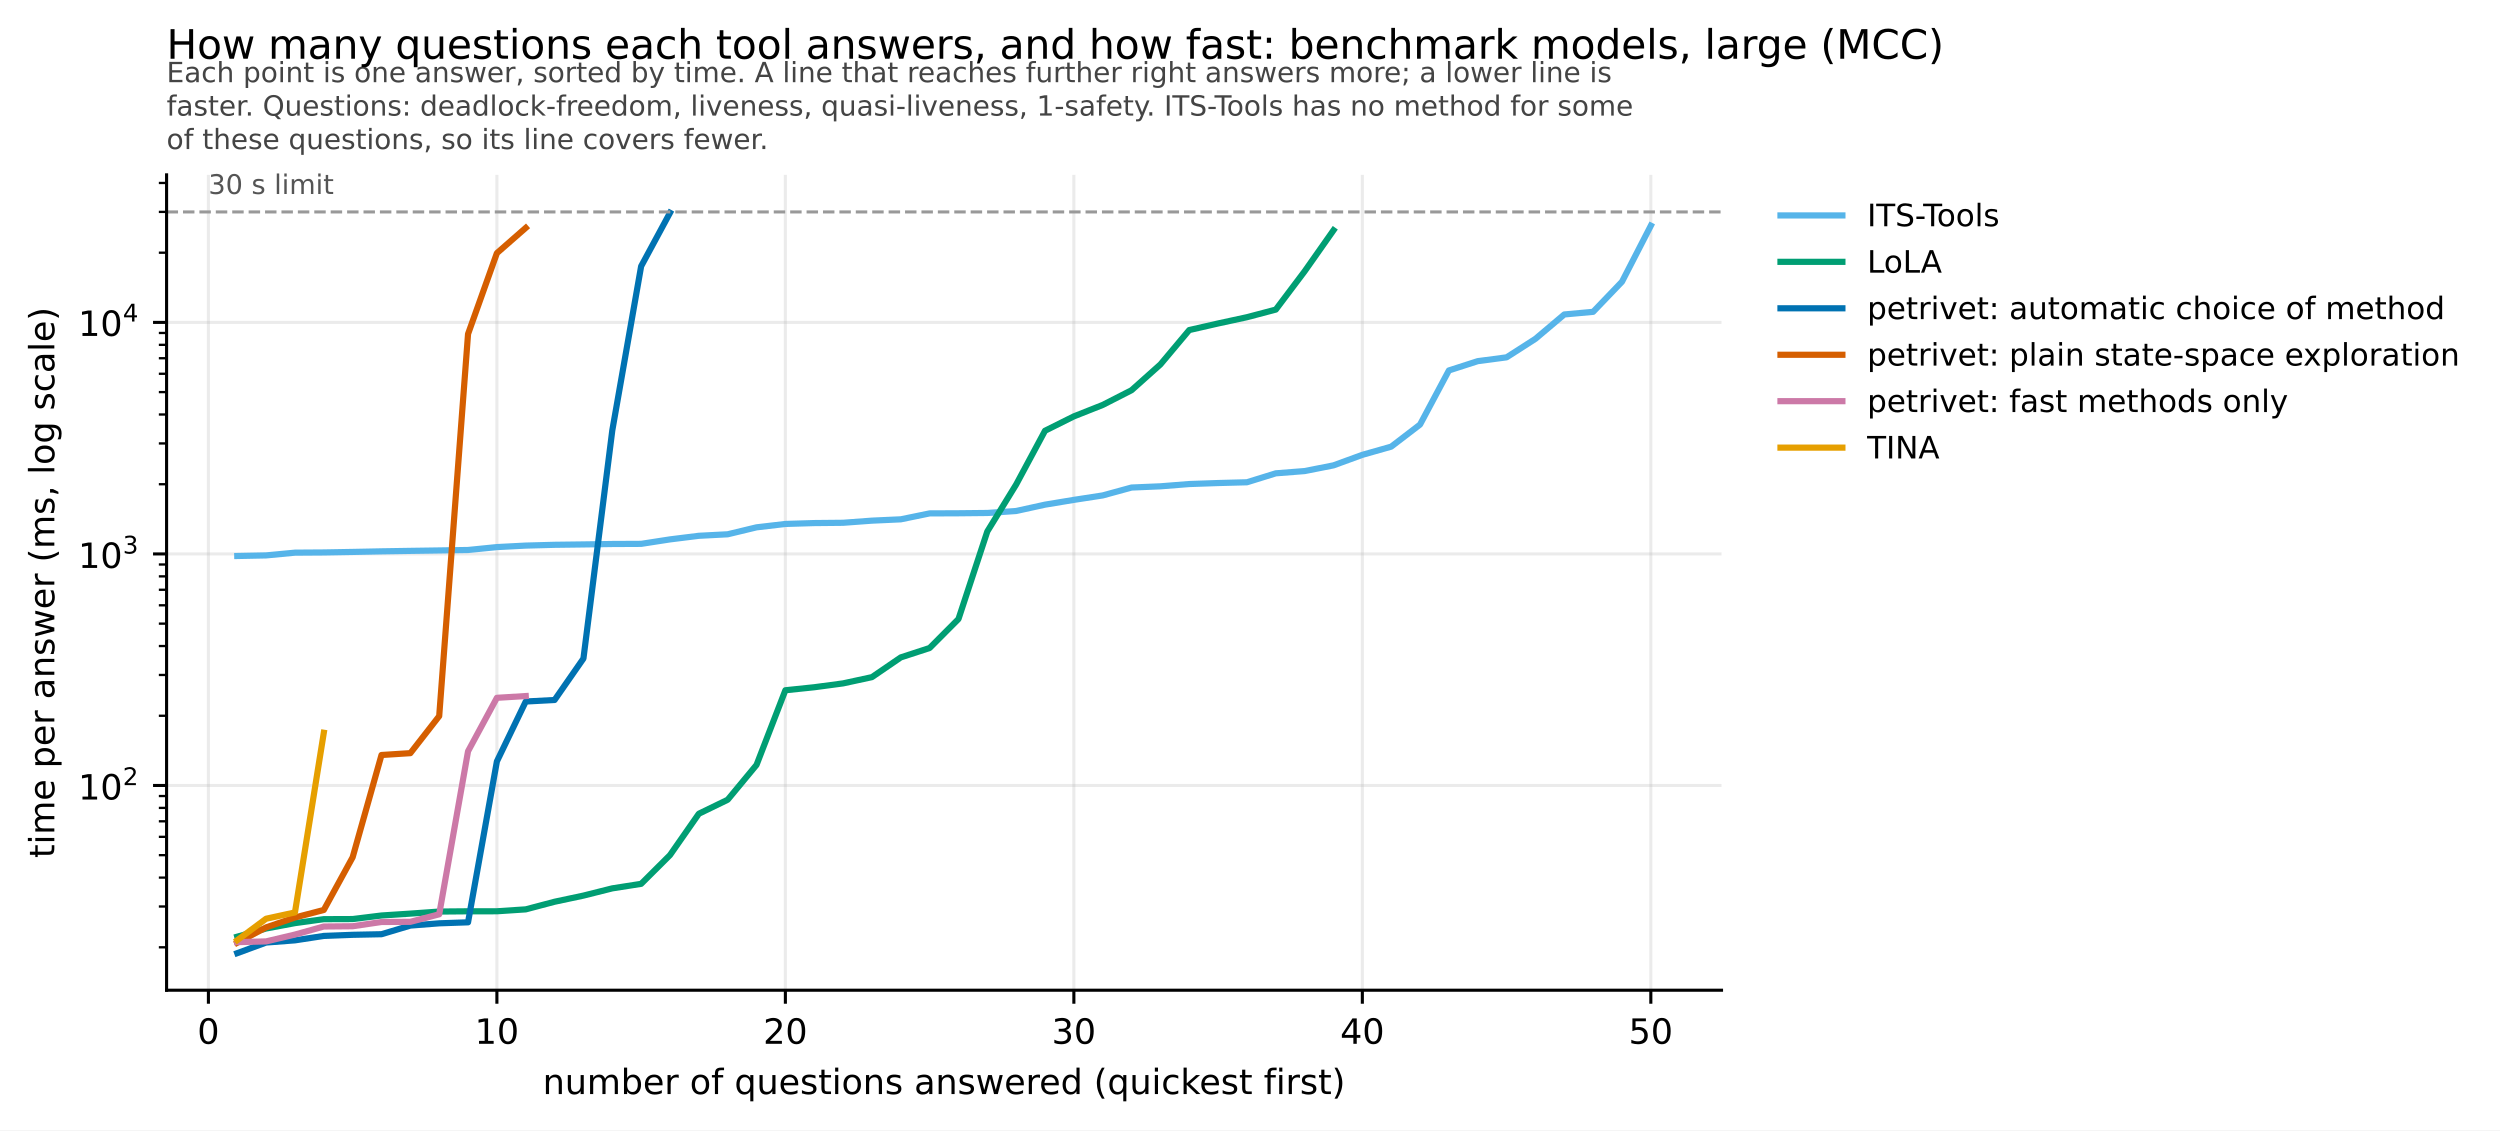
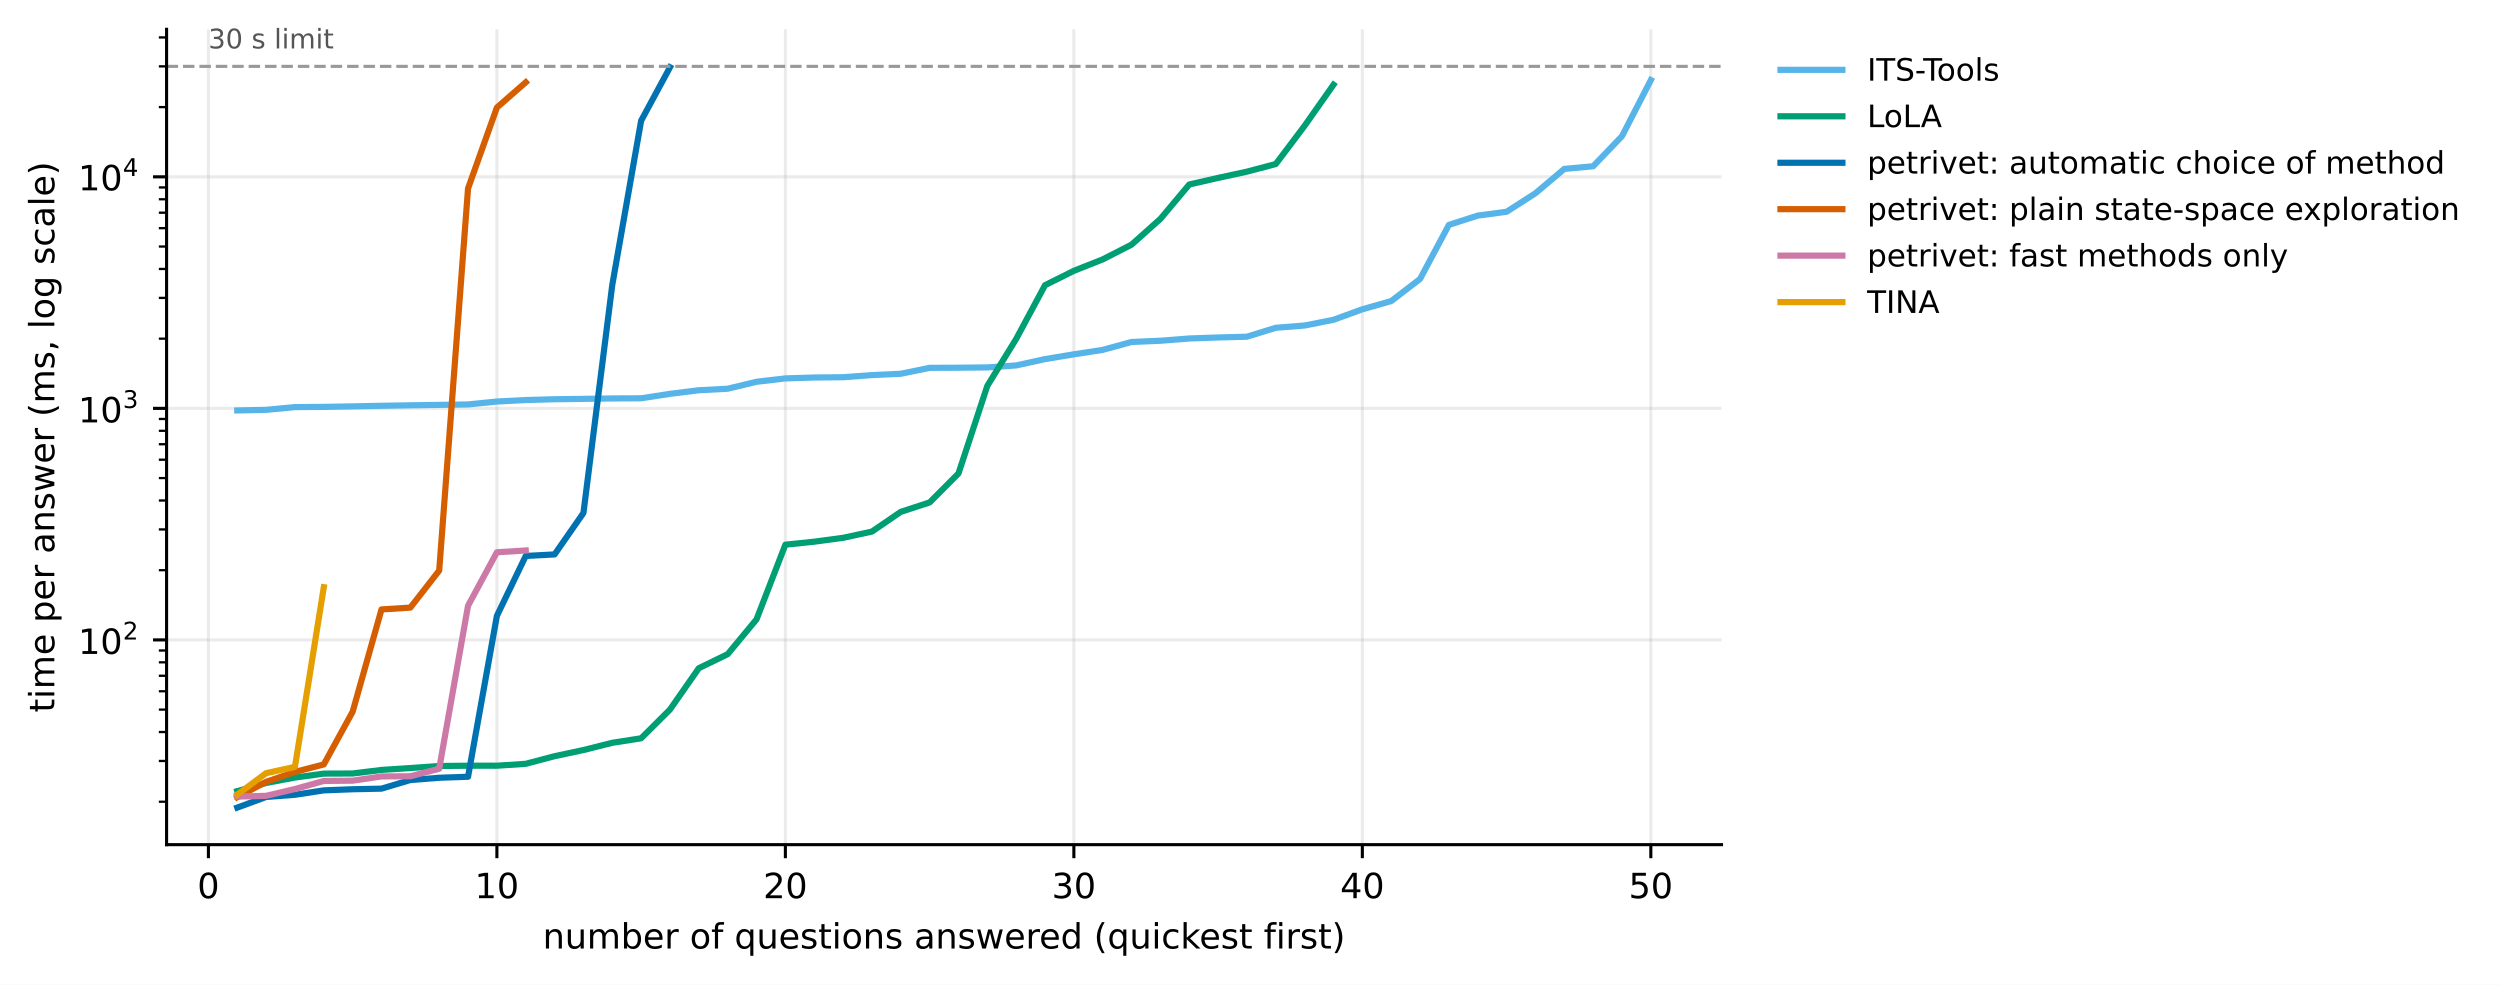
- <svg xmlns="http://www.w3.org/2000/svg" xmlns:xlink="http://www.w3.org/1999/xlink" width="645.947pt" height="292.051pt" viewBox="0 0 645.947 292.051" version="1.1">
+ <svg xmlns="http://www.w3.org/2000/svg" xmlns:xlink="http://www.w3.org/1999/xlink" width="645.947pt" height="254.442pt" viewBox="0 0 645.947 254.442" version="1.1">
  <defs>
    <style type="text/css">*{stroke-linejoin: round; stroke-linecap: butt}</style>
  </defs>
  <g id="figure_1">
    <g id="patch_1">
-       <path d="M 0 292.051  L 645.947 292.051  L 645.947 0  L 0 0  z " style="fill: #ffffff" />
+       <path d="M 0 254.442  L 645.947 254.442  L 645.947 0  L 0 0  z " style="fill: #ffffff" />
    </g>
    <g id="axes_1">
      <g id="patch_2">
-         <path d="M 43.041 255.85  L 444.801 255.85  L 444.801 45.178  L 43.041 45.178  z " style="fill: #ffffff" />
+         <path d="M 43.041 218.241  L 444.801 218.241  L 444.801 7.569  L 43.041 7.569  z " style="fill: #ffffff" />
      </g>
      <g id="matplotlib.axis_1">
        <g id="xtick_1">
          <g id="line2d_1">
-             <path d="M 53.849 255.85  L 53.849 45.178  " clip-path="url(#p87f5ddfbbd)" style="fill: none; stroke: #b0b0b0; stroke-opacity: 0.25; stroke-width: 0.8; stroke-linecap: square" />
+             <path d="M 53.849 218.241  L 53.849 7.569  " clip-path="url(#pd730ee484a)" style="fill: none; stroke: #b0b0b0; stroke-opacity: 0.25; stroke-width: 0.8; stroke-linecap: square" />
          </g>
          <g id="line2d_2">
            <defs>
              <path id="ma35104eba8" d="M 0 0  L 0 3.5  " style="stroke: #000000; stroke-width: 0.8" />
            </defs>
            <g>
-               <use xlink:href="#ma35104eba8" x="53.849" y="255.85" style="stroke: #000000; stroke-width: 0.8" />
+               <use xlink:href="#ma35104eba8" x="53.849" y="218.241" style="stroke: #000000; stroke-width: 0.8" />
            </g>
          </g>
          <g id="text_1">
-             <text style="font-size: 9px; font-family: 'DejaVu Sans', 'Bitstream Vera Sans', 'Computer Modern Sans Serif', 'Lucida Grande', 'Verdana', 'Geneva', 'Lucid', 'Arial', 'Helvetica', 'Avant Garde', sans-serif; text-anchor: middle" x="53.849" y="269.688" transform="rotate(-0 53.84872 269.6882)">0</text>
+             <text style="font-size: 9px; font-family: 'DejaVu Sans', 'Bitstream Vera Sans', 'Computer Modern Sans Serif', 'Lucida Grande', 'Verdana', 'Geneva', 'Lucid', 'Arial', 'Helvetica', 'Avant Garde', sans-serif; text-anchor: middle" x="53.849" y="232.079" transform="rotate(-0 53.84872 232.0789)">0</text>
          </g>
        </g>
        <g id="xtick_2">
          <g id="line2d_3">
-             <path d="M 128.387 255.85  L 128.387 45.178  " clip-path="url(#p87f5ddfbbd)" style="fill: none; stroke: #b0b0b0; stroke-opacity: 0.25; stroke-width: 0.8; stroke-linecap: square" />
+             <path d="M 128.387 218.241  L 128.387 7.569  " clip-path="url(#pd730ee484a)" style="fill: none; stroke: #b0b0b0; stroke-opacity: 0.25; stroke-width: 0.8; stroke-linecap: square" />
          </g>
          <g id="line2d_4">
            <g>
-               <use xlink:href="#ma35104eba8" x="128.387" y="255.85" style="stroke: #000000; stroke-width: 0.8" />
+               <use xlink:href="#ma35104eba8" x="128.387" y="218.241" style="stroke: #000000; stroke-width: 0.8" />
            </g>
          </g>
          <g id="text_2">
-             <text style="font-size: 9px; font-family: 'DejaVu Sans', 'Bitstream Vera Sans', 'Computer Modern Sans Serif', 'Lucida Grande', 'Verdana', 'Geneva', 'Lucid', 'Arial', 'Helvetica', 'Avant Garde', sans-serif; text-anchor: middle" x="128.387" y="269.688" transform="rotate(-0 128.3868 269.6882)">10</text>
+             <text style="font-size: 9px; font-family: 'DejaVu Sans', 'Bitstream Vera Sans', 'Computer Modern Sans Serif', 'Lucida Grande', 'Verdana', 'Geneva', 'Lucid', 'Arial', 'Helvetica', 'Avant Garde', sans-serif; text-anchor: middle" x="128.387" y="232.079" transform="rotate(-0 128.3868 232.0789)">10</text>
          </g>
        </g>
        <g id="xtick_3">
          <g id="line2d_5">
-             <path d="M 202.925 255.85  L 202.925 45.178  " clip-path="url(#p87f5ddfbbd)" style="fill: none; stroke: #b0b0b0; stroke-opacity: 0.25; stroke-width: 0.8; stroke-linecap: square" />
+             <path d="M 202.925 218.241  L 202.925 7.569  " clip-path="url(#pd730ee484a)" style="fill: none; stroke: #b0b0b0; stroke-opacity: 0.25; stroke-width: 0.8; stroke-linecap: square" />
          </g>
          <g id="line2d_6">
            <g>
-               <use xlink:href="#ma35104eba8" x="202.925" y="255.85" style="stroke: #000000; stroke-width: 0.8" />
+               <use xlink:href="#ma35104eba8" x="202.925" y="218.241" style="stroke: #000000; stroke-width: 0.8" />
            </g>
          </g>
          <g id="text_3">
-             <text style="font-size: 9px; font-family: 'DejaVu Sans', 'Bitstream Vera Sans', 'Computer Modern Sans Serif', 'Lucida Grande', 'Verdana', 'Geneva', 'Lucid', 'Arial', 'Helvetica', 'Avant Garde', sans-serif; text-anchor: middle" x="202.925" y="269.688" transform="rotate(-0 202.9248 269.6882)">20</text>
+             <text style="font-size: 9px; font-family: 'DejaVu Sans', 'Bitstream Vera Sans', 'Computer Modern Sans Serif', 'Lucida Grande', 'Verdana', 'Geneva', 'Lucid', 'Arial', 'Helvetica', 'Avant Garde', sans-serif; text-anchor: middle" x="202.925" y="232.079" transform="rotate(-0 202.9248 232.0789)">20</text>
          </g>
        </g>
        <g id="xtick_4">
          <g id="line2d_7">
-             <path d="M 277.463 255.85  L 277.463 45.178  " clip-path="url(#p87f5ddfbbd)" style="fill: none; stroke: #b0b0b0; stroke-opacity: 0.25; stroke-width: 0.8; stroke-linecap: square" />
+             <path d="M 277.463 218.241  L 277.463 7.569  " clip-path="url(#pd730ee484a)" style="fill: none; stroke: #b0b0b0; stroke-opacity: 0.25; stroke-width: 0.8; stroke-linecap: square" />
          </g>
          <g id="line2d_8">
            <g>
-               <use xlink:href="#ma35104eba8" x="277.463" y="255.85" style="stroke: #000000; stroke-width: 0.8" />
+               <use xlink:href="#ma35104eba8" x="277.463" y="218.241" style="stroke: #000000; stroke-width: 0.8" />
            </g>
          </g>
          <g id="text_4">
-             <text style="font-size: 9px; font-family: 'DejaVu Sans', 'Bitstream Vera Sans', 'Computer Modern Sans Serif', 'Lucida Grande', 'Verdana', 'Geneva', 'Lucid', 'Arial', 'Helvetica', 'Avant Garde', sans-serif; text-anchor: middle" x="277.463" y="269.688" transform="rotate(-0 277.4628 269.6882)">30</text>
+             <text style="font-size: 9px; font-family: 'DejaVu Sans', 'Bitstream Vera Sans', 'Computer Modern Sans Serif', 'Lucida Grande', 'Verdana', 'Geneva', 'Lucid', 'Arial', 'Helvetica', 'Avant Garde', sans-serif; text-anchor: middle" x="277.463" y="232.079" transform="rotate(-0 277.4628 232.0789)">30</text>
          </g>
        </g>
        <g id="xtick_5">
          <g id="line2d_9">
-             <path d="M 352.001 255.85  L 352.001 45.178  " clip-path="url(#p87f5ddfbbd)" style="fill: none; stroke: #b0b0b0; stroke-opacity: 0.25; stroke-width: 0.8; stroke-linecap: square" />
+             <path d="M 352.001 218.241  L 352.001 7.569  " clip-path="url(#pd730ee484a)" style="fill: none; stroke: #b0b0b0; stroke-opacity: 0.25; stroke-width: 0.8; stroke-linecap: square" />
          </g>
          <g id="line2d_10">
            <g>
-               <use xlink:href="#ma35104eba8" x="352.001" y="255.85" style="stroke: #000000; stroke-width: 0.8" />
+               <use xlink:href="#ma35104eba8" x="352.001" y="218.241" style="stroke: #000000; stroke-width: 0.8" />
            </g>
          </g>
          <g id="text_5">
-             <text style="font-size: 9px; font-family: 'DejaVu Sans', 'Bitstream Vera Sans', 'Computer Modern Sans Serif', 'Lucida Grande', 'Verdana', 'Geneva', 'Lucid', 'Arial', 'Helvetica', 'Avant Garde', sans-serif; text-anchor: middle" x="352.001" y="269.688" transform="rotate(-0 352.0009 269.6882)">40</text>
+             <text style="font-size: 9px; font-family: 'DejaVu Sans', 'Bitstream Vera Sans', 'Computer Modern Sans Serif', 'Lucida Grande', 'Verdana', 'Geneva', 'Lucid', 'Arial', 'Helvetica', 'Avant Garde', sans-serif; text-anchor: middle" x="352.001" y="232.079" transform="rotate(-0 352.0009 232.0789)">40</text>
          </g>
        </g>
        <g id="xtick_6">
          <g id="line2d_11">
-             <path d="M 426.539 255.85  L 426.539 45.178  " clip-path="url(#p87f5ddfbbd)" style="fill: none; stroke: #b0b0b0; stroke-opacity: 0.25; stroke-width: 0.8; stroke-linecap: square" />
+             <path d="M 426.539 218.241  L 426.539 7.569  " clip-path="url(#pd730ee484a)" style="fill: none; stroke: #b0b0b0; stroke-opacity: 0.25; stroke-width: 0.8; stroke-linecap: square" />
          </g>
          <g id="line2d_12">
            <g>
-               <use xlink:href="#ma35104eba8" x="426.539" y="255.85" style="stroke: #000000; stroke-width: 0.8" />
+               <use xlink:href="#ma35104eba8" x="426.539" y="218.241" style="stroke: #000000; stroke-width: 0.8" />
            </g>
          </g>
          <g id="text_6">
-             <text style="font-size: 9px; font-family: 'DejaVu Sans', 'Bitstream Vera Sans', 'Computer Modern Sans Serif', 'Lucida Grande', 'Verdana', 'Geneva', 'Lucid', 'Arial', 'Helvetica', 'Avant Garde', sans-serif; text-anchor: middle" x="426.539" y="269.688" transform="rotate(-0 426.5389 269.6882)">50</text>
+             <text style="font-size: 9px; font-family: 'DejaVu Sans', 'Bitstream Vera Sans', 'Computer Modern Sans Serif', 'Lucida Grande', 'Verdana', 'Geneva', 'Lucid', 'Arial', 'Helvetica', 'Avant Garde', sans-serif; text-anchor: middle" x="426.539" y="232.079" transform="rotate(-0 426.5389 232.0789)">50</text>
          </g>
        </g>
        <g id="text_7">
-           <text style="font-size: 9px; font-family: 'DejaVu Sans', 'Bitstream Vera Sans', 'Computer Modern Sans Serif', 'Lucida Grande', 'Verdana', 'Geneva', 'Lucid', 'Arial', 'Helvetica', 'Avant Garde', sans-serif; text-anchor: middle" x="243.921" y="282.689" transform="rotate(-0 243.9207 282.689)">number of questions answered (quickest first)</text>
+           <text style="font-size: 9px; font-family: 'DejaVu Sans', 'Bitstream Vera Sans', 'Computer Modern Sans Serif', 'Lucida Grande', 'Verdana', 'Geneva', 'Lucid', 'Arial', 'Helvetica', 'Avant Garde', sans-serif; text-anchor: middle" x="243.921" y="245.08" transform="rotate(-0 243.9207 245.0796)">number of questions answered (quickest first)</text>
        </g>
      </g>
      <g id="matplotlib.axis_2">
        <g id="ytick_1">
          <g id="line2d_13">
-             <path d="M 43.041 202.946  L 444.801 202.946  " clip-path="url(#p87f5ddfbbd)" style="fill: none; stroke: #b0b0b0; stroke-opacity: 0.25; stroke-width: 0.8; stroke-linecap: square" />
+             <path d="M 43.041 165.336  L 444.801 165.336  " clip-path="url(#pd730ee484a)" style="fill: none; stroke: #b0b0b0; stroke-opacity: 0.25; stroke-width: 0.8; stroke-linecap: square" />
          </g>
          <g id="line2d_14">
            <defs>
              <path id="m93a46b6993" d="M 0 0  L -3.5 0  " style="stroke: #000000; stroke-width: 0.8" />
            </defs>
            <g>
-               <use xlink:href="#m93a46b6993" x="43.041" y="202.946" style="stroke: #000000; stroke-width: 0.8" />
+               <use xlink:href="#m93a46b6993" x="43.041" y="165.336" style="stroke: #000000; stroke-width: 0.8" />
            </g>
          </g>
          <g id="text_8">
-             <g transform="translate(20.2007 207.1756)">
+             <g transform="translate(20.2007 169.5662)">
              <text>
                <tspan x="0" y="-0.602" style="font-size: 9px; font-family: 'DejaVu Sans'">1</tspan>
                <tspan x="5.726" y="-0.602" style="font-size: 9px; font-family: 'DejaVu Sans'">0</tspan>
                <tspan x="11.538" y="-4.319" style="font-size: 6.3px; font-family: 'DejaVu Sans'">2</tspan>
              </text>
            </g>
          </g>
        </g>
        <g id="ytick_2">
          <g id="line2d_15">
-             <path d="M 43.041 143.122  L 444.801 143.122  " clip-path="url(#p87f5ddfbbd)" style="fill: none; stroke: #b0b0b0; stroke-opacity: 0.25; stroke-width: 0.8; stroke-linecap: square" />
+             <path d="M 43.041 105.512  L 444.801 105.512  " clip-path="url(#pd730ee484a)" style="fill: none; stroke: #b0b0b0; stroke-opacity: 0.25; stroke-width: 0.8; stroke-linecap: square" />
          </g>
          <g id="line2d_16">
            <g>
-               <use xlink:href="#m93a46b6993" x="43.041" y="143.122" style="stroke: #000000; stroke-width: 0.8" />
+               <use xlink:href="#m93a46b6993" x="43.041" y="105.512" style="stroke: #000000; stroke-width: 0.8" />
            </g>
          </g>
          <g id="text_9">
-             <g transform="translate(20.2007 147.3516)">
+             <g transform="translate(20.2007 109.7422)">
              <text>
                <tspan x="0" y="-0.602" style="font-size: 9px; font-family: 'DejaVu Sans'">1</tspan>
                <tspan x="5.726" y="-0.602" style="font-size: 9px; font-family: 'DejaVu Sans'">0</tspan>
                <tspan x="11.538" y="-4.319" style="font-size: 6.3px; font-family: 'DejaVu Sans'">3</tspan>
              </text>
            </g>
          </g>
        </g>
        <g id="ytick_3">
          <g id="line2d_17">
-             <path d="M 43.041 83.298  L 444.801 83.298  " clip-path="url(#p87f5ddfbbd)" style="fill: none; stroke: #b0b0b0; stroke-opacity: 0.25; stroke-width: 0.8; stroke-linecap: square" />
+             <path d="M 43.041 45.688  L 444.801 45.688  " clip-path="url(#pd730ee484a)" style="fill: none; stroke: #b0b0b0; stroke-opacity: 0.25; stroke-width: 0.8; stroke-linecap: square" />
          </g>
          <g id="line2d_18">
            <g>
-               <use xlink:href="#m93a46b6993" x="43.041" y="83.298" style="stroke: #000000; stroke-width: 0.8" />
+               <use xlink:href="#m93a46b6993" x="43.041" y="45.688" style="stroke: #000000; stroke-width: 0.8" />
            </g>
          </g>
          <g id="text_10">
-             <g transform="translate(20.2007 87.48265)">
+             <g transform="translate(20.2007 49.87326)">
              <text>
                <tspan x="0" y="-0.689" style="font-size: 9px; font-family: 'DejaVu Sans'">1</tspan>
                <tspan x="5.726" y="-0.689" style="font-size: 9px; font-family: 'DejaVu Sans'">0</tspan>
                <tspan x="11.538" y="-4.406" style="font-size: 6.3px; font-family: 'DejaVu Sans'">4</tspan>
              </text>
            </g>
          </g>
        </g>
        <g id="ytick_4">
          <g id="line2d_19">
            <defs>
              <path id="m6f67aa445a" d="M 0 0  L -2 0  " style="stroke: #000000; stroke-width: 0.6" />
            </defs>
            <g>
-               <use xlink:href="#m6f67aa445a" x="43.041" y="244.761" style="stroke: #000000; stroke-width: 0.6" />
+               <use xlink:href="#m6f67aa445a" x="43.041" y="207.151" style="stroke: #000000; stroke-width: 0.6" />
            </g>
          </g>
        </g>
        <g id="ytick_5">
          <g id="line2d_20">
            <g>
-               <use xlink:href="#m6f67aa445a" x="43.041" y="234.226" style="stroke: #000000; stroke-width: 0.6" />
+               <use xlink:href="#m6f67aa445a" x="43.041" y="196.617" style="stroke: #000000; stroke-width: 0.6" />
            </g>
          </g>
        </g>
        <g id="ytick_6">
          <g id="line2d_21">
            <g>
-               <use xlink:href="#m6f67aa445a" x="43.041" y="226.752" style="stroke: #000000; stroke-width: 0.6" />
+               <use xlink:href="#m6f67aa445a" x="43.041" y="189.143" style="stroke: #000000; stroke-width: 0.6" />
            </g>
          </g>
        </g>
        <g id="ytick_7">
          <g id="line2d_22">
            <g>
-               <use xlink:href="#m6f67aa445a" x="43.041" y="220.954" style="stroke: #000000; stroke-width: 0.6" />
+               <use xlink:href="#m6f67aa445a" x="43.041" y="183.345" style="stroke: #000000; stroke-width: 0.6" />
            </g>
          </g>
        </g>
        <g id="ytick_8">
          <g id="line2d_23">
            <g>
-               <use xlink:href="#m6f67aa445a" x="43.041" y="216.217" style="stroke: #000000; stroke-width: 0.6" />
+               <use xlink:href="#m6f67aa445a" x="43.041" y="178.608" style="stroke: #000000; stroke-width: 0.6" />
            </g>
          </g>
        </g>
        <g id="ytick_9">
          <g id="line2d_24">
            <g>
-               <use xlink:href="#m6f67aa445a" x="43.041" y="212.212" style="stroke: #000000; stroke-width: 0.6" />
+               <use xlink:href="#m6f67aa445a" x="43.041" y="174.603" style="stroke: #000000; stroke-width: 0.6" />
            </g>
          </g>
        </g>
        <g id="ytick_10">
          <g id="line2d_25">
            <g>
-               <use xlink:href="#m6f67aa445a" x="43.041" y="208.743" style="stroke: #000000; stroke-width: 0.6" />
+               <use xlink:href="#m6f67aa445a" x="43.041" y="171.134" style="stroke: #000000; stroke-width: 0.6" />
            </g>
          </g>
        </g>
        <g id="ytick_11">
          <g id="line2d_26">
            <g>
-               <use xlink:href="#m6f67aa445a" x="43.041" y="205.683" style="stroke: #000000; stroke-width: 0.6" />
+               <use xlink:href="#m6f67aa445a" x="43.041" y="168.074" style="stroke: #000000; stroke-width: 0.6" />
            </g>
          </g>
        </g>
        <g id="ytick_12">
          <g id="line2d_27">
            <g>
-               <use xlink:href="#m6f67aa445a" x="43.041" y="184.937" style="stroke: #000000; stroke-width: 0.6" />
+               <use xlink:href="#m6f67aa445a" x="43.041" y="147.327" style="stroke: #000000; stroke-width: 0.6" />
            </g>
          </g>
        </g>
        <g id="ytick_13">
          <g id="line2d_28">
            <g>
-               <use xlink:href="#m6f67aa445a" x="43.041" y="174.402" style="stroke: #000000; stroke-width: 0.6" />
+               <use xlink:href="#m6f67aa445a" x="43.041" y="136.793" style="stroke: #000000; stroke-width: 0.6" />
            </g>
          </g>
        </g>
        <g id="ytick_14">
          <g id="line2d_29">
            <g>
-               <use xlink:href="#m6f67aa445a" x="43.041" y="166.928" style="stroke: #000000; stroke-width: 0.6" />
+               <use xlink:href="#m6f67aa445a" x="43.041" y="129.319" style="stroke: #000000; stroke-width: 0.6" />
            </g>
          </g>
        </g>
        <g id="ytick_15">
          <g id="line2d_30">
            <g>
-               <use xlink:href="#m6f67aa445a" x="43.041" y="161.13" style="stroke: #000000; stroke-width: 0.6" />
+               <use xlink:href="#m6f67aa445a" x="43.041" y="123.521" style="stroke: #000000; stroke-width: 0.6" />
            </g>
          </g>
        </g>
        <g id="ytick_16">
          <g id="line2d_31">
            <g>
-               <use xlink:href="#m6f67aa445a" x="43.041" y="156.394" style="stroke: #000000; stroke-width: 0.6" />
+               <use xlink:href="#m6f67aa445a" x="43.041" y="118.784" style="stroke: #000000; stroke-width: 0.6" />
            </g>
          </g>
        </g>
        <g id="ytick_17">
          <g id="line2d_32">
            <g>
-               <use xlink:href="#m6f67aa445a" x="43.041" y="152.388" style="stroke: #000000; stroke-width: 0.6" />
+               <use xlink:href="#m6f67aa445a" x="43.041" y="114.779" style="stroke: #000000; stroke-width: 0.6" />
            </g>
          </g>
        </g>
        <g id="ytick_18">
          <g id="line2d_33">
            <g>
-               <use xlink:href="#m6f67aa445a" x="43.041" y="148.919" style="stroke: #000000; stroke-width: 0.6" />
+               <use xlink:href="#m6f67aa445a" x="43.041" y="111.31" style="stroke: #000000; stroke-width: 0.6" />
            </g>
          </g>
        </g>
        <g id="ytick_19">
          <g id="line2d_34">
            <g>
-               <use xlink:href="#m6f67aa445a" x="43.041" y="145.859" style="stroke: #000000; stroke-width: 0.6" />
+               <use xlink:href="#m6f67aa445a" x="43.041" y="108.25" style="stroke: #000000; stroke-width: 0.6" />
            </g>
          </g>
        </g>
        <g id="ytick_20">
          <g id="line2d_35">
            <g>
-               <use xlink:href="#m6f67aa445a" x="43.041" y="125.113" style="stroke: #000000; stroke-width: 0.6" />
+               <use xlink:href="#m6f67aa445a" x="43.041" y="87.503" style="stroke: #000000; stroke-width: 0.6" />
            </g>
          </g>
        </g>
        <g id="ytick_21">
          <g id="line2d_36">
            <g>
-               <use xlink:href="#m6f67aa445a" x="43.041" y="114.578" style="stroke: #000000; stroke-width: 0.6" />
+               <use xlink:href="#m6f67aa445a" x="43.041" y="76.969" style="stroke: #000000; stroke-width: 0.6" />
            </g>
          </g>
        </g>
        <g id="ytick_22">
          <g id="line2d_37">
            <g>
-               <use xlink:href="#m6f67aa445a" x="43.041" y="107.104" style="stroke: #000000; stroke-width: 0.6" />
+               <use xlink:href="#m6f67aa445a" x="43.041" y="69.495" style="stroke: #000000; stroke-width: 0.6" />
            </g>
          </g>
        </g>
        <g id="ytick_23">
          <g id="line2d_38">
            <g>
-               <use xlink:href="#m6f67aa445a" x="43.041" y="101.306" style="stroke: #000000; stroke-width: 0.6" />
+               <use xlink:href="#m6f67aa445a" x="43.041" y="63.697" style="stroke: #000000; stroke-width: 0.6" />
            </g>
          </g>
        </g>
        <g id="ytick_24">
          <g id="line2d_39">
            <g>
-               <use xlink:href="#m6f67aa445a" x="43.041" y="96.57" style="stroke: #000000; stroke-width: 0.6" />
+               <use xlink:href="#m6f67aa445a" x="43.041" y="58.96" style="stroke: #000000; stroke-width: 0.6" />
            </g>
          </g>
        </g>
        <g id="ytick_25">
          <g id="line2d_40">
            <g>
-               <use xlink:href="#m6f67aa445a" x="43.041" y="92.565" style="stroke: #000000; stroke-width: 0.6" />
+               <use xlink:href="#m6f67aa445a" x="43.041" y="54.955" style="stroke: #000000; stroke-width: 0.6" />
            </g>
          </g>
        </g>
        <g id="ytick_26">
          <g id="line2d_41">
            <g>
-               <use xlink:href="#m6f67aa445a" x="43.041" y="89.095" style="stroke: #000000; stroke-width: 0.6" />
+               <use xlink:href="#m6f67aa445a" x="43.041" y="51.486" style="stroke: #000000; stroke-width: 0.6" />
            </g>
          </g>
        </g>
        <g id="ytick_27">
          <g id="line2d_42">
            <g>
-               <use xlink:href="#m6f67aa445a" x="43.041" y="86.035" style="stroke: #000000; stroke-width: 0.6" />
+               <use xlink:href="#m6f67aa445a" x="43.041" y="48.426" style="stroke: #000000; stroke-width: 0.6" />
            </g>
          </g>
        </g>
        <g id="ytick_28">
          <g id="line2d_43">
            <g>
-               <use xlink:href="#m6f67aa445a" x="43.041" y="65.289" style="stroke: #000000; stroke-width: 0.6" />
+               <use xlink:href="#m6f67aa445a" x="43.041" y="27.679" style="stroke: #000000; stroke-width: 0.6" />
            </g>
          </g>
        </g>
        <g id="ytick_29">
          <g id="line2d_44">
            <g>
-               <use xlink:href="#m6f67aa445a" x="43.041" y="54.754" style="stroke: #000000; stroke-width: 0.6" />
+               <use xlink:href="#m6f67aa445a" x="43.041" y="17.145" style="stroke: #000000; stroke-width: 0.6" />
            </g>
          </g>
        </g>
        <g id="ytick_30">
          <g id="line2d_45">
            <g>
-               <use xlink:href="#m6f67aa445a" x="43.041" y="47.28" style="stroke: #000000; stroke-width: 0.6" />
+               <use xlink:href="#m6f67aa445a" x="43.041" y="9.671" style="stroke: #000000; stroke-width: 0.6" />
            </g>
          </g>
        </g>
        <g id="text_11">
-           <text style="font-size: 9px; font-family: 'DejaVu Sans', 'Bitstream Vera Sans', 'Computer Modern Sans Serif', 'Lucida Grande', 'Verdana', 'Geneva', 'Lucid', 'Arial', 'Helvetica', 'Avant Garde', sans-serif; text-anchor: middle" x="14.039" y="150.514" transform="rotate(-90 14.03859 150.5144)">time per answer (ms, log scale)</text>
+           <text style="font-size: 9px; font-family: 'DejaVu Sans', 'Bitstream Vera Sans', 'Computer Modern Sans Serif', 'Lucida Grande', 'Verdana', 'Geneva', 'Lucid', 'Arial', 'Helvetica', 'Avant Garde', sans-serif; text-anchor: middle" x="14.039" y="112.905" transform="rotate(-90 14.03859 112.905)">time per answer (ms, log scale)</text>
        </g>
      </g>
      <g id="line2d_46">
-         <path d="M 61.303 143.659  L 68.756 143.505  L 76.21 142.795  L 83.664 142.743  L 91.118 142.608  L 98.572 142.456  L 106.025 142.334  L 113.479 142.223  L 120.933 142.106  L 128.387 141.355  L 135.841 140.969  L 143.294 140.766  L 150.748 140.669  L 158.202 140.557  L 165.656 140.521  L 173.11 139.367  L 180.563 138.439  L 188.017 138.048  L 195.471 136.252  L 202.925 135.378  L 210.379 135.15  L 217.832 135.076  L 225.286 134.525  L 232.74 134.182  L 240.194 132.651  L 247.648 132.619  L 255.101 132.54  L 262.555 132.03  L 270.009 130.393  L 277.463 129.157  L 284.917 128.009  L 292.37 125.969  L 299.824 125.654  L 307.278 125.064  L 314.732 124.806  L 322.186 124.608  L 329.639 122.296  L 337.093 121.713  L 344.547 120.239  L 352.001 117.52  L 359.455 115.404  L 366.908 109.696  L 374.362 95.716  L 381.816 93.314  L 389.27 92.327  L 396.724 87.544  L 404.177 81.25  L 411.631 80.57  L 419.085 72.795  L 426.539 58.314  " clip-path="url(#p87f5ddfbbd)" style="fill: none; stroke: #56b4e9; stroke-width: 1.6; stroke-linecap: square" />
+         <path d="M 61.303 106.049  L 68.756 105.896  L 76.21 105.186  L 83.664 105.133  L 91.118 104.998  L 98.572 104.847  L 106.025 104.725  L 113.479 104.614  L 120.933 104.497  L 128.387 103.746  L 135.841 103.36  L 143.294 103.157  L 150.748 103.06  L 158.202 102.948  L 165.656 102.911  L 173.11 101.758  L 180.563 100.83  L 188.017 100.438  L 195.471 98.643  L 202.925 97.769  L 210.379 97.54  L 217.832 97.467  L 225.286 96.915  L 232.74 96.573  L 240.194 95.042  L 247.648 95.01  L 255.101 94.931  L 262.555 94.42  L 270.009 92.784  L 277.463 91.547  L 284.917 90.4  L 292.37 88.36  L 299.824 88.044  L 307.278 87.454  L 314.732 87.197  L 322.186 86.999  L 329.639 84.687  L 337.093 84.104  L 344.547 82.629  L 352.001 79.91  L 359.455 77.794  L 366.908 72.086  L 374.362 58.106  L 381.816 55.704  L 389.27 54.718  L 396.724 49.934  L 404.177 43.641  L 411.631 42.96  L 419.085 35.185  L 426.539 20.704  " clip-path="url(#pd730ee484a)" style="fill: none; stroke: #56b4e9; stroke-width: 1.6; stroke-linecap: square" />
      </g>
      <g id="line2d_47">
-         <path d="M 61.303 242.017  L 68.756 239.903  L 76.21 238.514  L 83.664 237.494  L 91.118 237.464  L 98.572 236.544  L 106.025 236.059  L 113.479 235.526  L 120.933 235.459  L 128.387 235.452  L 135.841 234.96  L 143.294 232.991  L 150.748 231.403  L 158.202 229.533  L 165.656 228.365  L 173.11 220.938  L 180.563 210.254  L 188.017 206.633  L 195.471 197.635  L 202.925 178.347  L 210.379 177.569  L 217.832 176.573  L 225.286 174.959  L 232.74 169.86  L 240.194 167.429  L 247.648 159.943  L 255.101 137.314  L 262.555 125.183  L 270.009 111.297  L 277.463 107.582  L 284.917 104.628  L 292.37 100.822  L 299.824 94.164  L 307.278 85.279  L 314.732 83.575  L 322.186 81.958  L 329.639 79.989  L 337.093 70.094  L 344.547 59.499  " clip-path="url(#p87f5ddfbbd)" style="fill: none; stroke: #009e73; stroke-width: 1.6; stroke-linecap: square" />
+         <path d="M 61.303 204.407  L 68.756 202.294  L 76.21 200.904  L 83.664 199.885  L 91.118 199.854  L 98.572 198.934  L 106.025 198.449  L 113.479 197.917  L 120.933 197.849  L 128.387 197.842  L 135.841 197.351  L 143.294 195.381  L 150.748 193.794  L 158.202 191.923  L 165.656 190.756  L 173.11 183.329  L 180.563 172.644  L 188.017 169.024  L 195.471 160.026  L 202.925 140.737  L 210.379 139.96  L 217.832 138.963  L 225.286 137.349  L 232.74 132.251  L 240.194 129.819  L 247.648 122.334  L 255.101 99.705  L 262.555 87.574  L 270.009 73.688  L 277.463 69.973  L 284.917 67.018  L 292.37 63.212  L 299.824 56.555  L 307.278 47.67  L 314.732 45.966  L 322.186 44.348  L 329.639 42.38  L 337.093 32.484  L 344.547 21.889  " clip-path="url(#pd730ee484a)" style="fill: none; stroke: #009e73; stroke-width: 1.6; stroke-linecap: square" />
      </g>
      <g id="line2d_48">
-         <path d="M 61.303 246.274  L 68.756 243.531  L 76.21 242.964  L 83.664 241.823  L 91.118 241.536  L 98.572 241.379  L 106.025 239.15  L 113.479 238.566  L 120.933 238.306  L 128.387 196.731  L 135.841 181.257  L 143.294 180.86  L 150.748 170.147  L 158.202 111.215  L 165.656 68.796  L 173.11 54.99  " clip-path="url(#p87f5ddfbbd)" style="fill: none; stroke: #0072b2; stroke-width: 1.6; stroke-linecap: square" />
+         <path d="M 61.303 208.665  L 68.756 205.922  L 76.21 205.355  L 83.664 204.213  L 91.118 203.926  L 98.572 203.769  L 106.025 201.541  L 113.479 200.957  L 120.933 200.697  L 128.387 159.121  L 135.841 143.648  L 143.294 143.251  L 150.748 132.538  L 158.202 73.605  L 165.656 31.186  L 173.11 17.381  " clip-path="url(#pd730ee484a)" style="fill: none; stroke: #0072b2; stroke-width: 1.6; stroke-linecap: square" />
      </g>
      <g id="line2d_49">
-         <path d="M 61.303 243.591  L 68.756 239.616  L 76.21 237.061  L 83.664 235.116  L 91.118 221.497  L 98.572 195.076  L 106.025 194.599  L 113.479 185.03  L 120.933 86.293  L 128.387 65.4  L 135.841 58.876  " clip-path="url(#p87f5ddfbbd)" style="fill: none; stroke: #d55e00; stroke-width: 1.6; stroke-linecap: square" />
+         <path d="M 61.303 205.982  L 68.756 202.007  L 76.21 199.451  L 83.664 197.507  L 91.118 183.888  L 98.572 157.466  L 106.025 156.99  L 113.479 147.42  L 120.933 48.683  L 128.387 27.791  L 135.841 21.266  " clip-path="url(#pd730ee484a)" style="fill: none; stroke: #d55e00; stroke-width: 1.6; stroke-linecap: square" />
      </g>
      <g id="line2d_50">
-         <path d="M 61.303 243.431  L 68.756 243.236  L 76.21 241.469  L 83.664 239.389  L 91.118 239.319  L 98.572 238.222  L 106.025 238.178  L 113.479 236.237  L 120.933 194.107  L 128.387 180.3  L 135.841 179.843  " clip-path="url(#p87f5ddfbbd)" style="fill: none; stroke: #cc79a7; stroke-width: 1.6; stroke-linecap: square" />
+         <path d="M 61.303 205.822  L 68.756 205.626  L 76.21 203.859  L 83.664 201.78  L 91.118 201.71  L 98.572 200.613  L 106.025 200.568  L 113.479 198.627  L 120.933 156.498  L 128.387 142.69  L 135.841 142.233  " clip-path="url(#pd730ee484a)" style="fill: none; stroke: #cc79a7; stroke-width: 1.6; stroke-linecap: square" />
      </g>
      <g id="line2d_51">
-         <path d="M 61.303 242.921  L 68.756 237.378  L 76.21 235.751  L 83.664 189.328  " clip-path="url(#p87f5ddfbbd)" style="fill: none; stroke: #e69f00; stroke-width: 1.6; stroke-linecap: square" />
+         <path d="M 61.303 205.311  L 68.756 199.768  L 76.21 198.141  L 83.664 151.718  " clip-path="url(#pd730ee484a)" style="fill: none; stroke: #e69f00; stroke-width: 1.6; stroke-linecap: square" />
      </g>
      <g id="line2d_52">
-         <path d="M 43.041 54.754  L 444.801 54.754  " clip-path="url(#p87f5ddfbbd)" style="fill: none; stroke-dasharray: 2.96,1.28; stroke-dashoffset: 0; stroke: #999999; stroke-width: 0.8" />
+         <path d="M 43.041 17.145  L 444.801 17.145  " clip-path="url(#pd730ee484a)" style="fill: none; stroke-dasharray: 2.96,1.28; stroke-dashoffset: 0; stroke: #999999; stroke-width: 0.8" />
      </g>
      <g id="patch_3">
-         <path d="M 43.041 255.85  L 43.041 45.178  " style="fill: none; stroke: #000000; stroke-width: 0.8; stroke-linejoin: miter; stroke-linecap: square" />
+         <path d="M 43.041 218.241  L 43.041 7.569  " style="fill: none; stroke: #000000; stroke-width: 0.8; stroke-linejoin: miter; stroke-linecap: square" />
      </g>
      <g id="patch_4">
-         <path d="M 43.041 255.85  L 444.801 255.85  " style="fill: none; stroke: #000000; stroke-width: 0.8; stroke-linejoin: miter; stroke-linecap: square" />
+         <path d="M 43.041 218.241  L 444.801 218.241  " style="fill: none; stroke: #000000; stroke-width: 0.8; stroke-linejoin: miter; stroke-linecap: square" />
      </g>
      <g id="text_12">
-         <text style="font-size: 7px; font-family: 'DejaVu Sans', 'Bitstream Vera Sans', 'Computer Modern Sans Serif', 'Lucida Grande', 'Verdana', 'Geneva', 'Lucid', 'Arial', 'Helvetica', 'Avant Garde', sans-serif; text-anchor: start; fill: #555555" x="53.849" y="50.128" transform="rotate(-0 53.84872 50.1283)">30 s limit</text>
-       </g>
-       <g id="text_13">
-         <text style="font-size: 7.2px; font-family: 'DejaVu Sans', 'Bitstream Vera Sans', 'Computer Modern Sans Serif', 'Lucida Grande', 'Verdana', 'Geneva', 'Lucid', 'Arial', 'Helvetica', 'Avant Garde', sans-serif; fill: #444444" transform="translate(43.0407 21.23059)">Each point is one answer, sorted by time. A line that reaches further right answers more; a lower line is</text>
-         <text style="font-size: 7.2px; font-family: 'DejaVu Sans', 'Bitstream Vera Sans', 'Computer Modern Sans Serif', 'Lucida Grande', 'Verdana', 'Geneva', 'Lucid', 'Arial', 'Helvetica', 'Avant Garde', sans-serif; fill: #444444" transform="translate(43.0407 29.87256)">faster. Questions: deadlock-freedom, liveness, quasi-liveness, 1-safety. ITS-Tools has no method for some</text>
-         <text style="font-size: 7.2px; font-family: 'DejaVu Sans', 'Bitstream Vera Sans', 'Computer Modern Sans Serif', 'Lucida Grande', 'Verdana', 'Geneva', 'Lucid', 'Arial', 'Helvetica', 'Avant Garde', sans-serif; fill: #444444" transform="translate(43.0407 38.51453)">of these questions, so its line covers fewer.</text>
-       </g>
-       <g id="text_14">
-         <text style="font-size: 10.5px; font-family: 'DejaVu Sans', 'Bitstream Vera Sans', 'Computer Modern Sans Serif', 'Lucida Grande', 'Verdana', 'Geneva', 'Lucid', 'Arial', 'Helvetica', 'Avant Garde', sans-serif; text-anchor: start" x="43.041" y="15.178" transform="rotate(-0 43.0407 15.17836)">How many questions each tool answers, and how fast: benchmark models, large (MCC)</text>
+         <text style="font-size: 7px; font-family: 'DejaVu Sans', 'Bitstream Vera Sans', 'Computer Modern Sans Serif', 'Lucida Grande', 'Verdana', 'Geneva', 'Lucid', 'Arial', 'Helvetica', 'Avant Garde', sans-serif; text-anchor: start; fill: #555555" x="53.849" y="12.519" transform="rotate(-0 53.84872 12.51891)">30 s limit</text>
      </g>
      <g id="legend_1">
        <g id="line2d_53">
-           <path d="M 460.036 55.657  L 468.036 55.657  L 476.036 55.657  " style="fill: none; stroke: #56b4e9; stroke-width: 1.6; stroke-linecap: square" />
+           <path d="M 460.036 18.048  L 468.036 18.048  L 476.036 18.048  " style="fill: none; stroke: #56b4e9; stroke-width: 1.6; stroke-linecap: square" />
+         </g>
+         <g id="text_13">
+           <text style="font-size: 8px; font-family: 'DejaVu Sans', 'Bitstream Vera Sans', 'Computer Modern Sans Serif', 'Lucida Grande', 'Verdana', 'Geneva', 'Lucid', 'Arial', 'Helvetica', 'Avant Garde', sans-serif; text-anchor: start" x="482.436" y="20.848" transform="rotate(-0 482.4359 20.84772)">ITS-Tools</text>
+         </g>
+         <g id="line2d_54">
+           <path d="M 460.036 30.048  L 468.036 30.048  L 476.036 30.048  " style="fill: none; stroke: #009e73; stroke-width: 1.6; stroke-linecap: square" />
+         </g>
+         <g id="text_14">
+           <text style="font-size: 8px; font-family: 'DejaVu Sans', 'Bitstream Vera Sans', 'Computer Modern Sans Serif', 'Lucida Grande', 'Verdana', 'Geneva', 'Lucid', 'Arial', 'Helvetica', 'Avant Garde', sans-serif; text-anchor: start" x="482.436" y="32.848" transform="rotate(-0 482.4359 32.84834)">LoLA</text>
+         </g>
+         <g id="line2d_55">
+           <path d="M 460.036 42.049  L 468.036 42.049  L 476.036 42.049  " style="fill: none; stroke: #0072b2; stroke-width: 1.6; stroke-linecap: square" />
        </g>
        <g id="text_15">
-           <text style="font-size: 8px; font-family: 'DejaVu Sans', 'Bitstream Vera Sans', 'Computer Modern Sans Serif', 'Lucida Grande', 'Verdana', 'Geneva', 'Lucid', 'Arial', 'Helvetica', 'Avant Garde', sans-serif; text-anchor: start" x="482.436" y="58.457" transform="rotate(-0 482.4359 58.45711)">ITS-Tools</text>
-         </g>
-         <g id="line2d_54">
-           <path d="M 460.036 67.658  L 468.036 67.658  L 476.036 67.658  " style="fill: none; stroke: #009e73; stroke-width: 1.6; stroke-linecap: square" />
+           <text style="font-size: 8px; font-family: 'DejaVu Sans', 'Bitstream Vera Sans', 'Computer Modern Sans Serif', 'Lucida Grande', 'Verdana', 'Geneva', 'Lucid', 'Arial', 'Helvetica', 'Avant Garde', sans-serif; text-anchor: start" x="482.436" y="44.849" transform="rotate(-0 482.4359 44.84896)">petrivet: automatic choice of method</text>
+         </g>
+         <g id="line2d_56">
+           <path d="M 460.036 54.05  L 468.036 54.05  L 476.036 54.05  " style="fill: none; stroke: #d55e00; stroke-width: 1.6; stroke-linecap: square" />
        </g>
        <g id="text_16">
-           <text style="font-size: 8px; font-family: 'DejaVu Sans', 'Bitstream Vera Sans', 'Computer Modern Sans Serif', 'Lucida Grande', 'Verdana', 'Geneva', 'Lucid', 'Arial', 'Helvetica', 'Avant Garde', sans-serif; text-anchor: start" x="482.436" y="70.458" transform="rotate(-0 482.4359 70.45773)">LoLA</text>
-         </g>
-         <g id="line2d_55">
-           <path d="M 460.036 79.658  L 468.036 79.658  L 476.036 79.658  " style="fill: none; stroke: #0072b2; stroke-width: 1.6; stroke-linecap: square" />
+           <text style="font-size: 8px; font-family: 'DejaVu Sans', 'Bitstream Vera Sans', 'Computer Modern Sans Serif', 'Lucida Grande', 'Verdana', 'Geneva', 'Lucid', 'Arial', 'Helvetica', 'Avant Garde', sans-serif; text-anchor: start" x="482.436" y="56.85" transform="rotate(-0 482.4359 56.84959)">petrivet: plain state-space exploration</text>
+         </g>
+         <g id="line2d_57">
+           <path d="M 460.036 66.05  L 468.036 66.05  L 476.036 66.05  " style="fill: none; stroke: #cc79a7; stroke-width: 1.6; stroke-linecap: square" />
        </g>
        <g id="text_17">
-           <text style="font-size: 8px; font-family: 'DejaVu Sans', 'Bitstream Vera Sans', 'Computer Modern Sans Serif', 'Lucida Grande', 'Verdana', 'Geneva', 'Lucid', 'Arial', 'Helvetica', 'Avant Garde', sans-serif; text-anchor: start" x="482.436" y="82.458" transform="rotate(-0 482.4359 82.45836)">petrivet: automatic choice of method</text>
-         </g>
-         <g id="line2d_56">
-           <path d="M 460.036 91.659  L 468.036 91.659  L 476.036 91.659  " style="fill: none; stroke: #d55e00; stroke-width: 1.6; stroke-linecap: square" />
+           <text style="font-size: 8px; font-family: 'DejaVu Sans', 'Bitstream Vera Sans', 'Computer Modern Sans Serif', 'Lucida Grande', 'Verdana', 'Geneva', 'Lucid', 'Arial', 'Helvetica', 'Avant Garde', sans-serif; text-anchor: start" x="482.436" y="68.85" transform="rotate(-0 482.4359 68.85022)">petrivet: fast methods only</text>
+         </g>
+         <g id="line2d_58">
+           <path d="M 460.036 78.051  L 468.036 78.051  L 476.036 78.051  " style="fill: none; stroke: #e69f00; stroke-width: 1.6; stroke-linecap: square" />
        </g>
        <g id="text_18">
-           <text style="font-size: 8px; font-family: 'DejaVu Sans', 'Bitstream Vera Sans', 'Computer Modern Sans Serif', 'Lucida Grande', 'Verdana', 'Geneva', 'Lucid', 'Arial', 'Helvetica', 'Avant Garde', sans-serif; text-anchor: start" x="482.436" y="94.459" transform="rotate(-0 482.4359 94.45898)">petrivet: plain state-space exploration</text>
-         </g>
-         <g id="line2d_57">
-           <path d="M 460.036 103.66  L 468.036 103.66  L 476.036 103.66  " style="fill: none; stroke: #cc79a7; stroke-width: 1.6; stroke-linecap: square" />
-         </g>
-         <g id="text_19">
-           <text style="font-size: 8px; font-family: 'DejaVu Sans', 'Bitstream Vera Sans', 'Computer Modern Sans Serif', 'Lucida Grande', 'Verdana', 'Geneva', 'Lucid', 'Arial', 'Helvetica', 'Avant Garde', sans-serif; text-anchor: start" x="482.436" y="106.46" transform="rotate(-0 482.4359 106.4596)">petrivet: fast methods only</text>
-         </g>
-         <g id="line2d_58">
-           <path d="M 460.036 115.66  L 468.036 115.66  L 476.036 115.66  " style="fill: none; stroke: #e69f00; stroke-width: 1.6; stroke-linecap: square" />
-         </g>
-         <g id="text_20">
-           <text style="font-size: 8px; font-family: 'DejaVu Sans', 'Bitstream Vera Sans', 'Computer Modern Sans Serif', 'Lucida Grande', 'Verdana', 'Geneva', 'Lucid', 'Arial', 'Helvetica', 'Avant Garde', sans-serif; text-anchor: start" x="482.436" y="118.46" transform="rotate(-0 482.4359 118.4602)">TINA</text>
+           <text style="font-size: 8px; font-family: 'DejaVu Sans', 'Bitstream Vera Sans', 'Computer Modern Sans Serif', 'Lucida Grande', 'Verdana', 'Geneva', 'Lucid', 'Arial', 'Helvetica', 'Avant Garde', sans-serif; text-anchor: start" x="482.436" y="80.851" transform="rotate(-0 482.4359 80.85084)">TINA</text>
        </g>
      </g>
    </g>
  </g>
  <defs>
-     <clipPath id="p87f5ddfbbd">
-       <rect x="43.041" y="45.178" width="401.76" height="210.672" />
+     <clipPath id="pd730ee484a">
+       <rect x="43.041" y="7.569" width="401.76" height="210.672" />
    </clipPath>
  </defs>
</svg>
